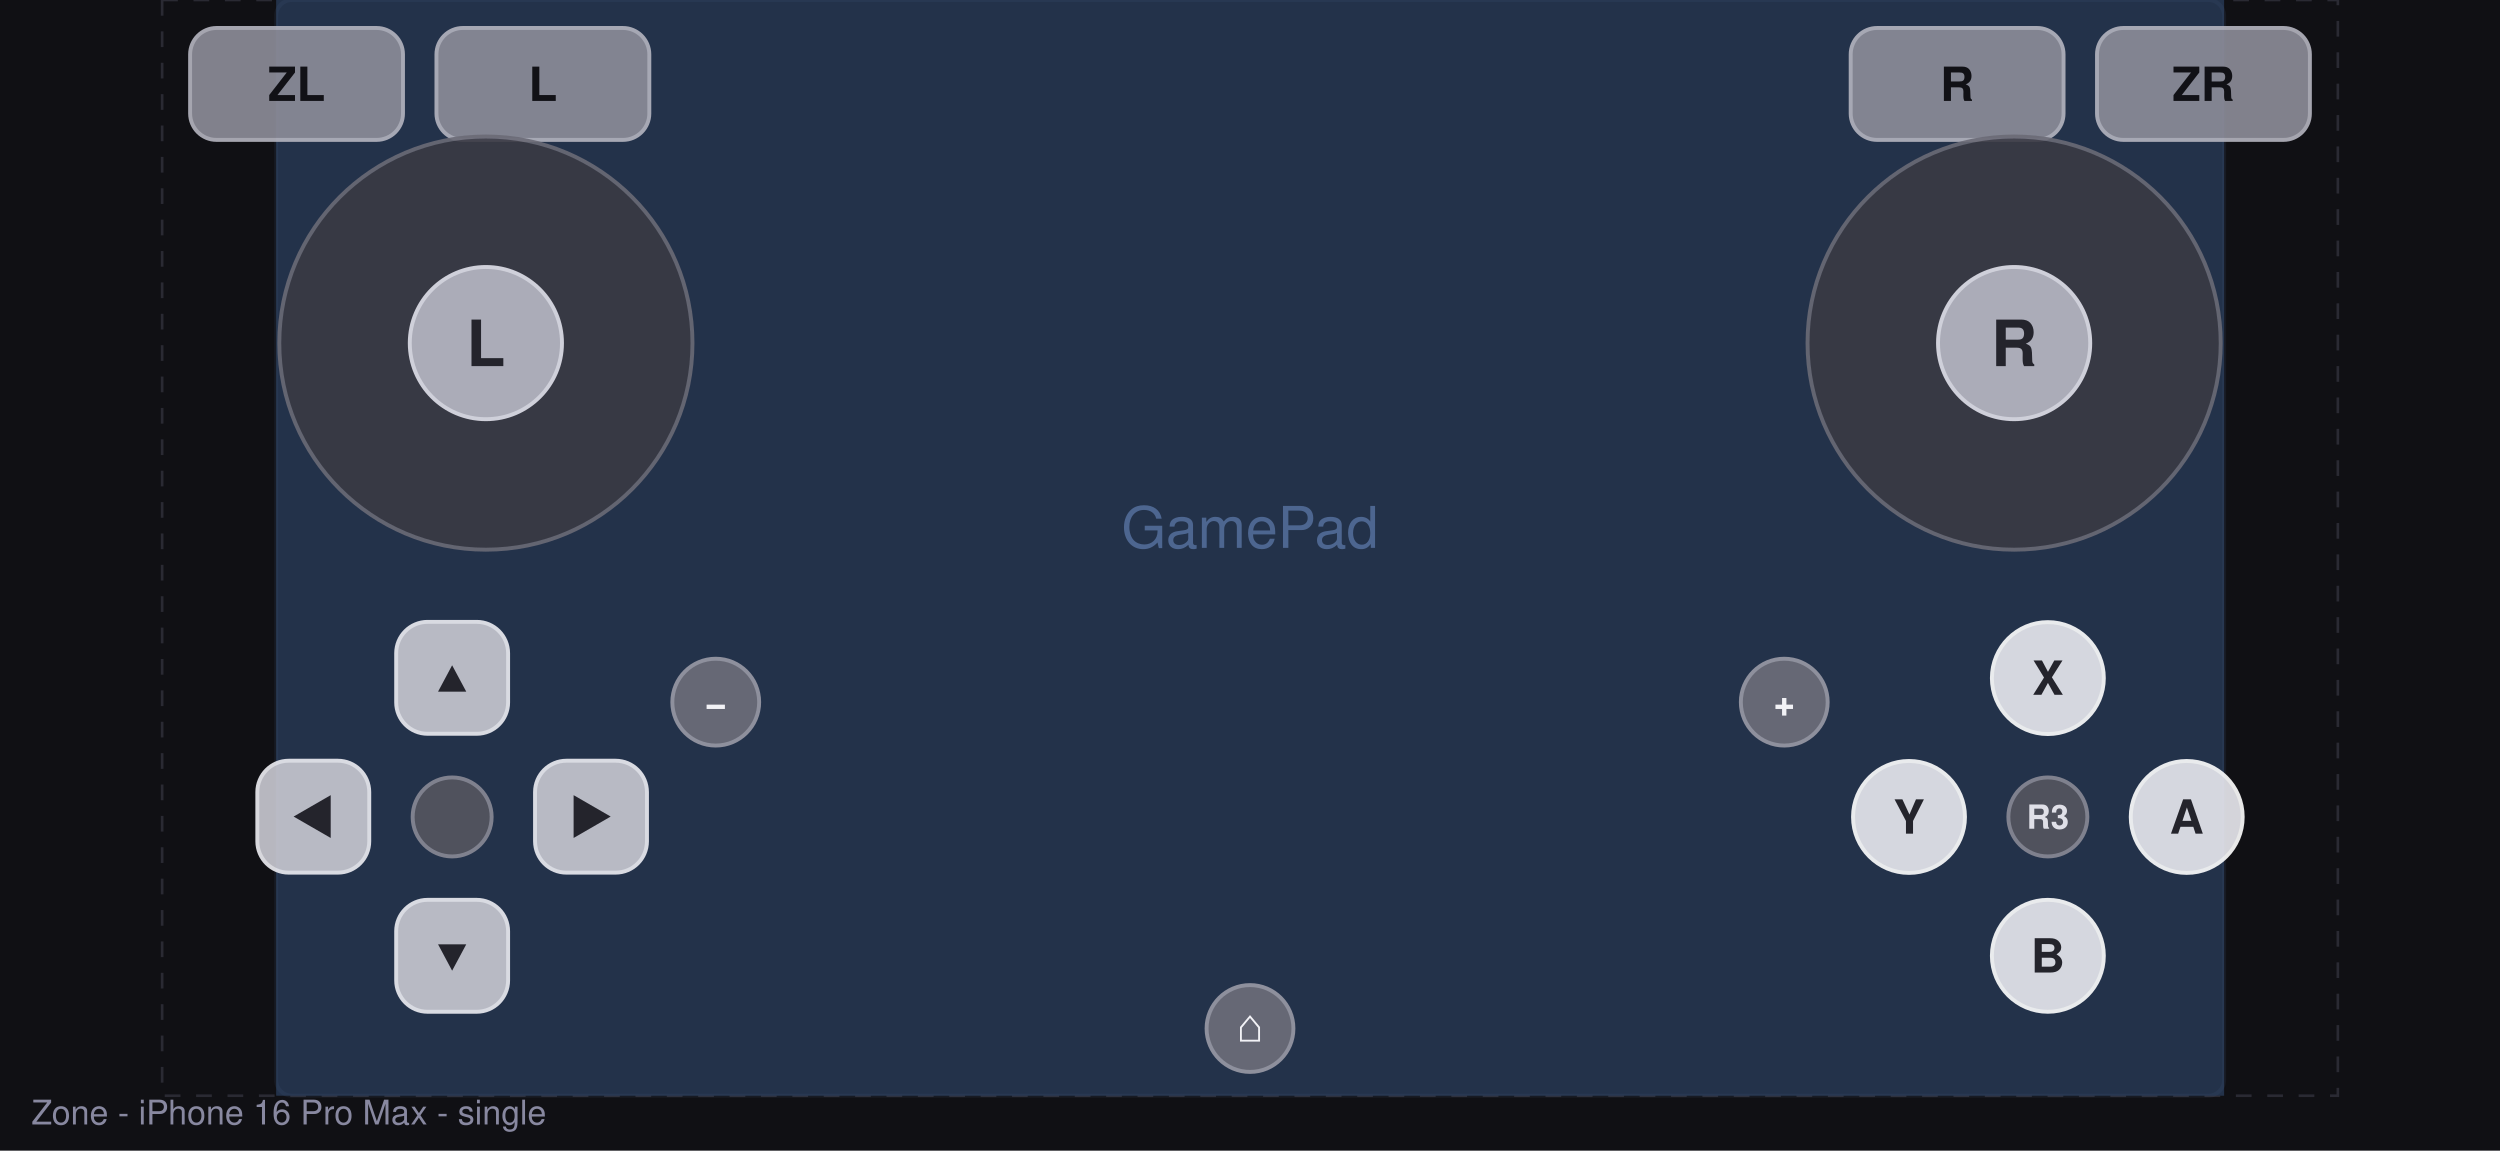
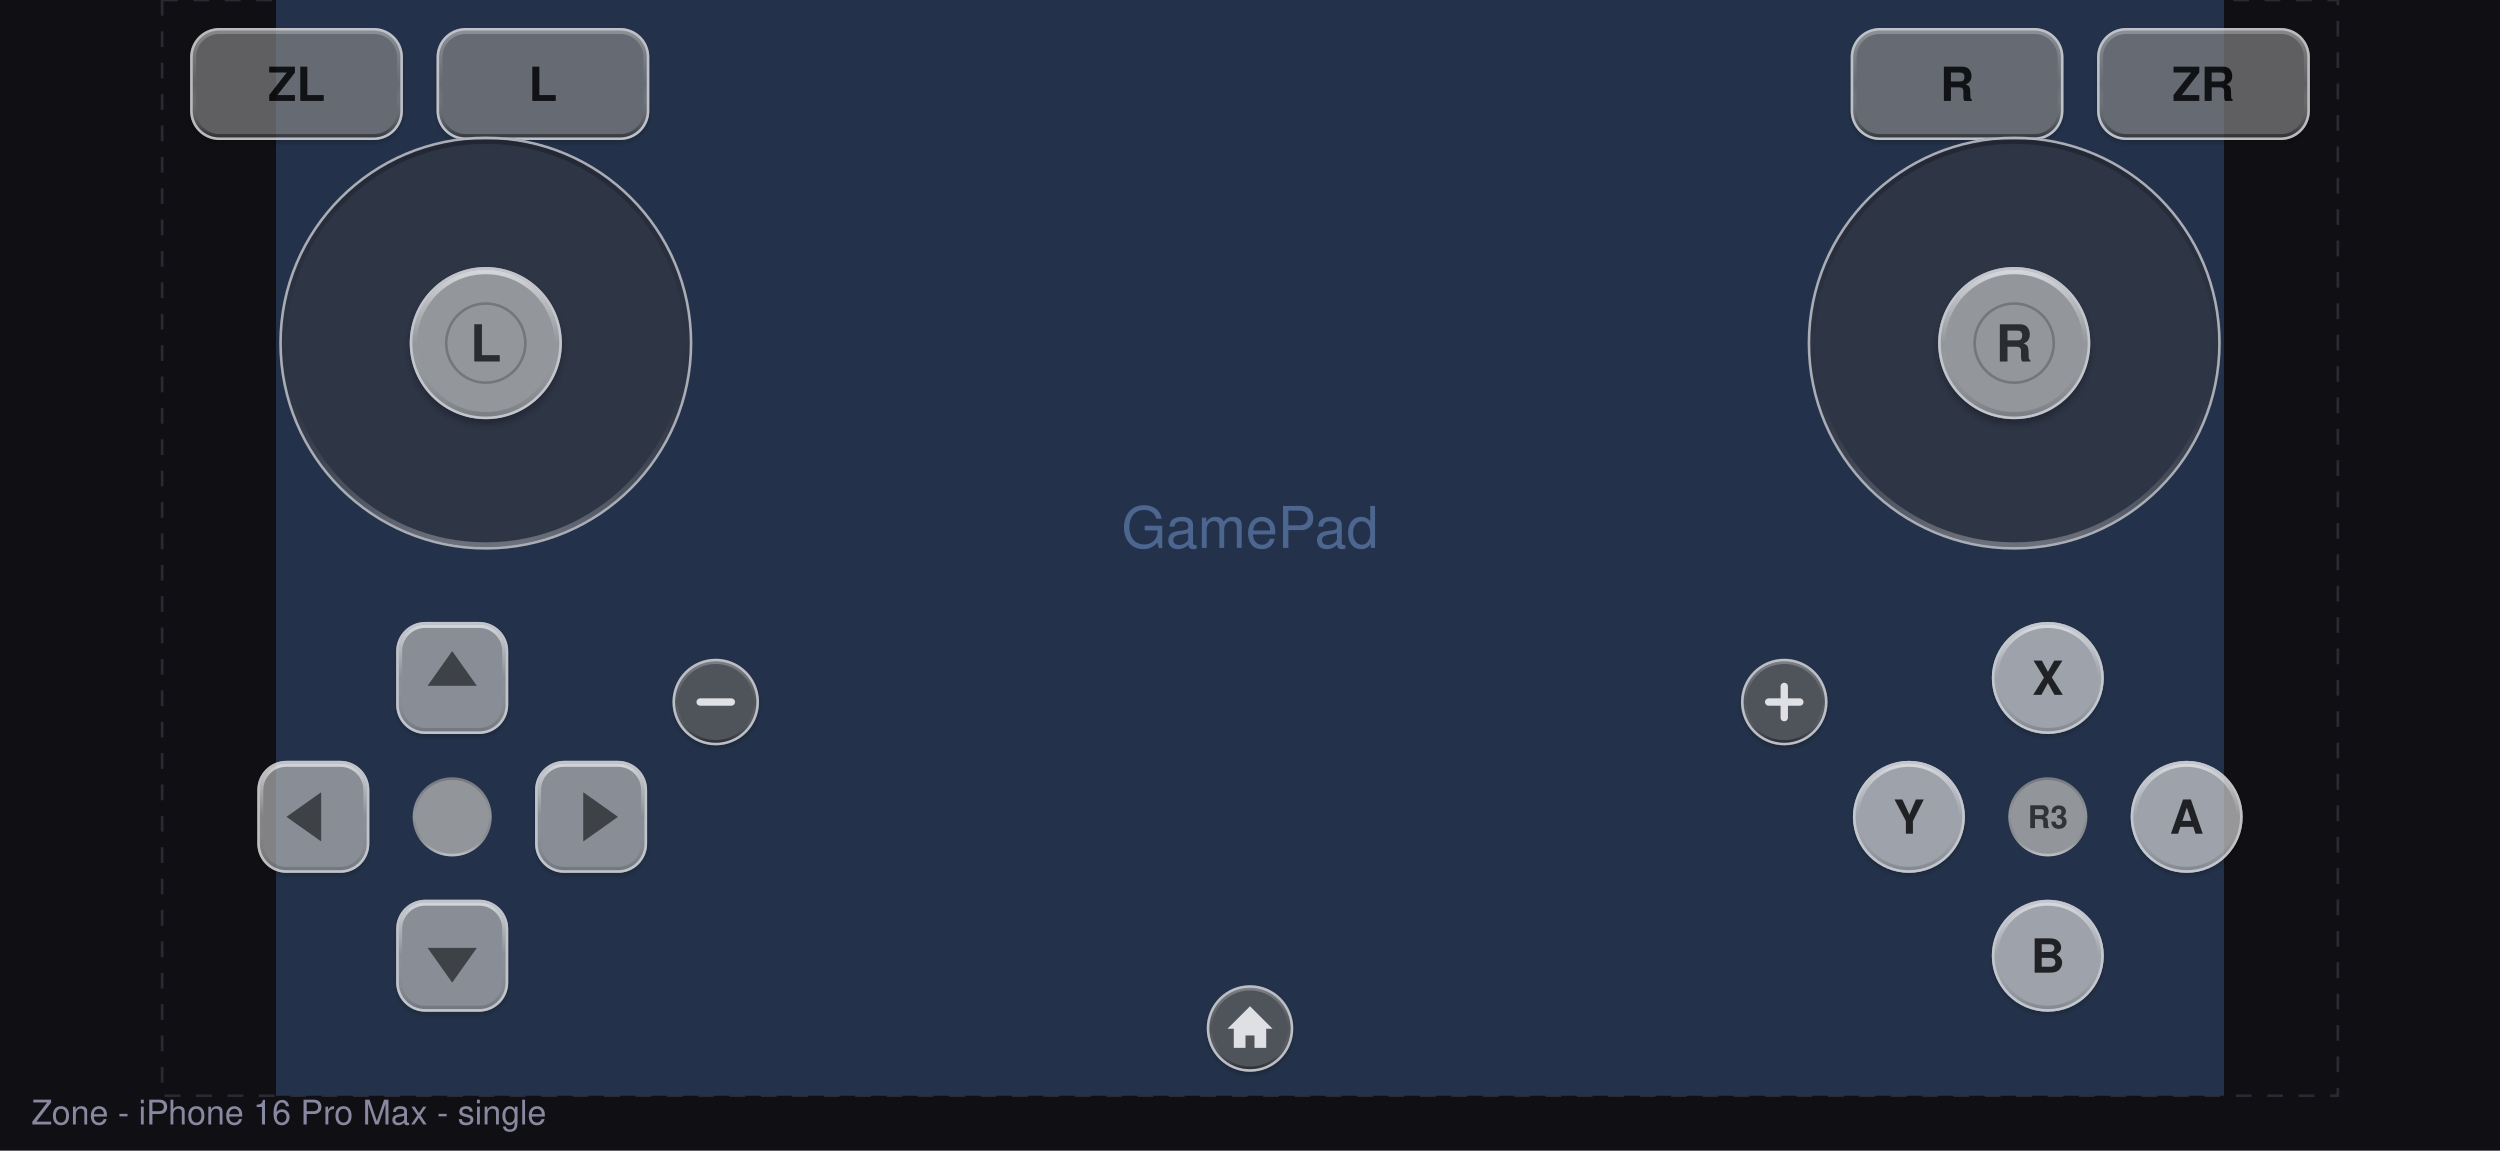
- <svg xmlns="http://www.w3.org/2000/svg" width="956" height="440" viewBox="0 0 956.0 440.0" font-family="-apple-system, Helvetica, sans-serif">
+ <svg xmlns="http://www.w3.org/2000/svg" width="956" height="440" viewBox="0 0 956.00 440.00" font-family="-apple-system, Helvetica, sans-serif">
+   <defs>
+     <filter id="sh0" x="-40%" y="-40%" width="180%" height="190%" color-interpolation-filters="sRGB">
+       <feGaussianBlur in="SourceAlpha" stdDeviation="0.80" />
+       <feOffset dy="1.20" result="o" />
+       <feComponentTransfer>
+         <feFuncA type="linear" slope="0.30" />
+       </feComponentTransfer>
+       <feMerge>
+         <feMergeNode />
+         <feMergeNode in="SourceGraphic" />
+       </feMerge>
+     </filter>
+     <linearGradient id="g1" x1="0" y1="0" x2="0" y2="1">
+       <stop offset="0.00" stop-color="#FFFFFF" stop-opacity="0.300" />
+       <stop offset="0.50" stop-color="#FFFFFF" stop-opacity="0.000" />
+       <stop offset="1.00" stop-color="#000000" stop-opacity="0.450" />
+     </linearGradient>
+     <linearGradient id="g2" x1="0" y1="0" x2="0" y2="1">
+       <stop offset="0.00" stop-color="#FFFFFF" stop-opacity="0.300" />
+       <stop offset="0.50" stop-color="#FFFFFF" stop-opacity="0.000" />
+       <stop offset="1.00" stop-color="#000000" stop-opacity="0.450" />
+     </linearGradient>
+     <linearGradient id="g3" x1="0" y1="0" x2="0" y2="1">
+       <stop offset="0.00" stop-color="#FFFFFF" stop-opacity="0.300" />
+       <stop offset="0.50" stop-color="#FFFFFF" stop-opacity="0.000" />
+       <stop offset="1.00" stop-color="#000000" stop-opacity="0.450" />
+     </linearGradient>
+     <linearGradient id="g4" x1="0" y1="0" x2="0" y2="1">
+       <stop offset="0.00" stop-color="#FFFFFF" stop-opacity="0.300" />
+       <stop offset="0.50" stop-color="#FFFFFF" stop-opacity="0.000" />
+       <stop offset="1.00" stop-color="#000000" stop-opacity="0.450" />
+     </linearGradient>
+     <linearGradient id="g5" x1="0" y1="0" x2="0" y2="1">
+       <stop offset="0.00" stop-color="#000000" stop-opacity="0.280" />
+       <stop offset="0.50" stop-color="#000000" stop-opacity="0.000" />
+       <stop offset="1.00" stop-color="#FFFFFF" stop-opacity="0.350" />
+     </linearGradient>
+     <filter id="sh1" x="-40%" y="-40%" width="180%" height="190%" color-interpolation-filters="sRGB">
+       <feGaussianBlur in="SourceAlpha" stdDeviation="1.30" />
+       <feOffset dy="2.00" result="o" />
+       <feComponentTransfer>
+         <feFuncA type="linear" slope="0.34" />
+       </feComponentTransfer>
+       <feMerge>
+         <feMergeNode />
+         <feMergeNode in="SourceGraphic" />
+       </feMerge>
+     </filter>
+     <linearGradient id="g6" x1="0" y1="0" x2="0" y2="1">
+       <stop offset="0.00" stop-color="#FFFFFF" stop-opacity="0.850" />
+       <stop offset="0.50" stop-color="#FFFFFF" stop-opacity="0.000" />
+       <stop offset="1.00" stop-color="#000000" stop-opacity="0.160" />
+     </linearGradient>
+     <linearGradient id="g7" x1="0" y1="0" x2="0" y2="1">
+       <stop offset="0.00" stop-color="#000000" stop-opacity="0.280" />
+       <stop offset="0.50" stop-color="#000000" stop-opacity="0.000" />
+       <stop offset="1.00" stop-color="#FFFFFF" stop-opacity="0.350" />
+     </linearGradient>
+     <linearGradient id="g8" x1="0" y1="0" x2="0" y2="1">
+       <stop offset="0.00" stop-color="#FFFFFF" stop-opacity="0.850" />
+       <stop offset="0.50" stop-color="#FFFFFF" stop-opacity="0.000" />
+       <stop offset="1.00" stop-color="#000000" stop-opacity="0.160" />
+     </linearGradient>
+     <linearGradient id="g9" x1="0" y1="0" x2="0" y2="1">
+       <stop offset="0.00" stop-color="#FFFFFF" stop-opacity="0.850" />
+       <stop offset="0.50" stop-color="#FFFFFF" stop-opacity="0.000" />
+       <stop offset="1.00" stop-color="#000000" stop-opacity="0.160" />
+     </linearGradient>
+     <linearGradient id="g10" x1="0" y1="0" x2="0" y2="1">
+       <stop offset="0.00" stop-color="#FFFFFF" stop-opacity="0.850" />
+       <stop offset="0.50" stop-color="#FFFFFF" stop-opacity="0.000" />
+       <stop offset="1.00" stop-color="#000000" stop-opacity="0.160" />
+     </linearGradient>
+     <linearGradient id="g11" x1="0" y1="0" x2="0" y2="1">
+       <stop offset="0.00" stop-color="#FFFFFF" stop-opacity="0.850" />
+       <stop offset="0.50" stop-color="#FFFFFF" stop-opacity="0.000" />
+       <stop offset="1.00" stop-color="#000000" stop-opacity="0.160" />
+     </linearGradient>
+     <linearGradient id="g12" x1="0" y1="0" x2="0" y2="1">
+       <stop offset="0.00" stop-color="#FFFFFF" stop-opacity="0.850" />
+       <stop offset="0.50" stop-color="#FFFFFF" stop-opacity="0.000" />
+       <stop offset="1.00" stop-color="#000000" stop-opacity="0.160" />
+     </linearGradient>
+     <linearGradient id="g13" x1="0" y1="0" x2="0" y2="1">
+       <stop offset="0.00" stop-color="#000000" stop-opacity="0.200" />
+       <stop offset="0.50" stop-color="#000000" stop-opacity="0.000" />
+       <stop offset="1.00" stop-color="#FFFFFF" stop-opacity="0.550" />
+     </linearGradient>
+     <linearGradient id="g14" x1="0" y1="0" x2="0" y2="1">
+       <stop offset="0.00" stop-color="#FFFFFF" stop-opacity="0.300" />
+       <stop offset="0.50" stop-color="#FFFFFF" stop-opacity="0.000" />
+       <stop offset="1.00" stop-color="#000000" stop-opacity="0.450" />
+     </linearGradient>
+     <linearGradient id="g15" x1="0" y1="0" x2="0" y2="1">
+       <stop offset="0.00" stop-color="#FFFFFF" stop-opacity="0.300" />
+       <stop offset="0.50" stop-color="#FFFFFF" stop-opacity="0.000" />
+       <stop offset="1.00" stop-color="#000000" stop-opacity="0.450" />
+     </linearGradient>
+     <linearGradient id="g16" x1="0" y1="0" x2="0" y2="1">
+       <stop offset="0.00" stop-color="#FFFFFF" stop-opacity="0.300" />
+       <stop offset="0.50" stop-color="#FFFFFF" stop-opacity="0.000" />
+       <stop offset="1.00" stop-color="#000000" stop-opacity="0.450" />
+     </linearGradient>
+     <linearGradient id="g17" x1="0" y1="0" x2="0" y2="1">
+       <stop offset="0.00" stop-color="#FFFFFF" stop-opacity="0.850" />
+       <stop offset="0.50" stop-color="#FFFFFF" stop-opacity="0.000" />
+       <stop offset="1.00" stop-color="#000000" stop-opacity="0.160" />
+     </linearGradient>
+     <linearGradient id="g18" x1="0" y1="0" x2="0" y2="1">
+       <stop offset="0.00" stop-color="#FFFFFF" stop-opacity="0.850" />
+       <stop offset="0.50" stop-color="#FFFFFF" stop-opacity="0.000" />
+       <stop offset="1.00" stop-color="#000000" stop-opacity="0.160" />
+     </linearGradient>
+     <linearGradient id="g19" x1="0" y1="0" x2="0" y2="1">
+       <stop offset="0.00" stop-color="#FFFFFF" stop-opacity="0.850" />
+       <stop offset="0.50" stop-color="#FFFFFF" stop-opacity="0.000" />
+       <stop offset="1.00" stop-color="#000000" stop-opacity="0.160" />
+     </linearGradient>
+     <linearGradient id="g20" x1="0" y1="0" x2="0" y2="1">
+       <stop offset="0.00" stop-color="#FFFFFF" stop-opacity="0.850" />
+       <stop offset="0.50" stop-color="#FFFFFF" stop-opacity="0.000" />
+       <stop offset="1.00" stop-color="#000000" stop-opacity="0.160" />
+     </linearGradient>
+     <linearGradient id="g21" x1="0" y1="0" x2="0" y2="1">
+       <stop offset="0.00" stop-color="#000000" stop-opacity="0.200" />
+       <stop offset="0.50" stop-color="#000000" stop-opacity="0.000" />
+       <stop offset="1.00" stop-color="#FFFFFF" stop-opacity="0.550" />
+     </linearGradient>
+   </defs>
  <rect width="100%" height="100%" fill="#101014" />
-   <rect x="62.0" y="0.0" width="832.0" height="419.0" fill="none" stroke="#2a2a33" stroke-dasharray="6 6" />
-   <rect x="105.6" y="0.0" width="744.9" height="419.0" fill="#23324a" />
-   <text x="478.0" y="209.5" fill="#4d6690" font-size="22" text-anchor="middle">GamePad</text>
-   <rect x="105.6" y="0.0" width="744.9" height="419.0" rx="6.0" fill="none" stroke="#4d6690" stroke-width="1.5" opacity="0.12" />
-   <rect x="72.7" y="10.7" width="81.4" height="42.8" rx="10.1" fill="#8d8d99" stroke="#b5b5c0" stroke-width="1.5" opacity="0.9" />
-   <text x="113.4" y="38.6" fill="#111116" font-size="18.0" font-weight="600" text-anchor="middle" opacity="1.0">ZL</text>
-   <rect x="166.9" y="10.7" width="81.4" height="42.8" rx="10.1" fill="#8d8d99" stroke="#b5b5c0" stroke-width="1.5" opacity="0.9" />
-   <text x="207.6" y="38.6" fill="#111116" font-size="18.0" font-weight="600" text-anchor="middle" opacity="1.0">L</text>
-   <rect x="801.9" y="10.7" width="81.4" height="42.8" rx="10.1" fill="#8d8d99" stroke="#b5b5c0" stroke-width="1.5" opacity="0.9" />
-   <text x="842.6" y="38.6" fill="#111116" font-size="18.0" font-weight="600" text-anchor="middle" opacity="1.0">ZR</text>
-   <rect x="707.7" y="10.7" width="81.4" height="42.8" rx="10.1" fill="#8d8d99" stroke="#b5b5c0" stroke-width="1.5" opacity="0.9" />
-   <text x="748.4" y="38.6" fill="#111116" font-size="18.0" font-weight="600" text-anchor="middle" opacity="1.0">R</text>
-   <circle cx="185.8" cy="131.2" r="79.0" fill="#3a3a44" stroke="#6a6a76" stroke-width="1.5" opacity="0.9" />
-   <circle cx="185.8" cy="131.2" r="29.1" fill="#b8b8c4" stroke="#e0e0ea" stroke-width="1.5" opacity="0.9" />
-   <text x="185.8" y="140.0" fill="#24242c" font-size="24.4" font-weight="600" text-anchor="middle" opacity="1.0">L</text>
-   <circle cx="770.2" cy="131.2" r="79.0" fill="#3a3a44" stroke="#6a6a76" stroke-width="1.5" opacity="0.9" />
-   <circle cx="770.2" cy="131.2" r="29.1" fill="#b8b8c4" stroke="#e0e0ea" stroke-width="1.5" opacity="0.9" />
-   <text x="770.2" y="140.0" fill="#24242c" font-size="24.4" font-weight="600" text-anchor="middle" opacity="1.0">R</text>
-   <rect x="151.5" y="237.8" width="42.8" height="42.8" rx="12.0" fill="#c9c9d2" stroke="#ededf3" stroke-width="1.5" opacity="0.9" />
-   <text x="172.9" y="265.7" fill="#24242c" font-size="18.0" font-weight="600" text-anchor="middle" opacity="1.0">▲</text>
-   <rect x="151.5" y="344.1" width="42.8" height="42.8" rx="12.0" fill="#c9c9d2" stroke="#ededf3" stroke-width="1.5" opacity="0.9" />
-   <text x="172.9" y="371.9" fill="#24242c" font-size="18.0" font-weight="600" text-anchor="middle" opacity="1.0">▼</text>
-   <rect x="98.4" y="290.9" width="42.8" height="42.8" rx="12.0" fill="#c9c9d2" stroke="#ededf3" stroke-width="1.5" opacity="0.9" />
-   <text x="119.8" y="318.8" fill="#24242c" font-size="18.0" font-weight="600" text-anchor="middle" opacity="1.0">◀</text>
-   <rect x="204.6" y="290.9" width="42.8" height="42.8" rx="12.0" fill="#c9c9d2" stroke="#ededf3" stroke-width="1.5" opacity="0.9" />
-   <text x="226.0" y="318.8" fill="#24242c" font-size="18.0" font-weight="600" text-anchor="middle" opacity="1.0">▶</text>
-   <circle cx="172.9" cy="312.4" r="15.1" fill="#55555f" stroke="#8a8a96" stroke-width="1.5" opacity="0.9" />
-   <circle cx="273.7" cy="268.5" r="16.6" fill="#6e6e7a" stroke="#9a9aa6" stroke-width="1.5" opacity="0.9" />
-   <text x="273.7" y="273.5" fill="#f2f2f6" font-size="13.9" font-weight="600" text-anchor="middle" opacity="1.0">−</text>
-   <circle cx="682.3" cy="268.5" r="16.6" fill="#6e6e7a" stroke="#9a9aa6" stroke-width="1.5" opacity="0.9" />
-   <text x="682.3" y="273.5" fill="#f2f2f6" font-size="13.9" font-weight="600" text-anchor="middle" opacity="1.0">+</text>
-   <circle cx="478.0" cy="393.3" r="16.6" fill="#6e6e7a" stroke="#9a9aa6" stroke-width="1.5" opacity="0.9" />
-   <text x="478.0" y="398.3" fill="#f2f2f6" font-size="13.9" font-weight="600" text-anchor="middle" opacity="1.0">⌂</text>
-   <circle cx="783.1" cy="259.3" r="21.4" fill="#e9e9ef" stroke="#ffffff" stroke-width="1.5" opacity="0.9" />
-   <text x="783.1" y="265.7" fill="#24242c" font-size="18.0" font-weight="600" text-anchor="middle" opacity="1.0">X</text>
-   <circle cx="730.0" cy="312.4" r="21.4" fill="#e9e9ef" stroke="#ffffff" stroke-width="1.5" opacity="0.9" />
-   <text x="730.0" y="318.8" fill="#24242c" font-size="18.0" font-weight="600" text-anchor="middle" opacity="1.0">Y</text>
-   <circle cx="836.2" cy="312.4" r="21.4" fill="#e9e9ef" stroke="#ffffff" stroke-width="1.5" opacity="0.9" />
-   <text x="836.2" y="318.8" fill="#24242c" font-size="18.0" font-weight="600" text-anchor="middle" opacity="1.0">A</text>
-   <circle cx="783.1" cy="365.5" r="21.4" fill="#e9e9ef" stroke="#ffffff" stroke-width="1.5" opacity="0.9" />
-   <text x="783.1" y="371.9" fill="#24242c" font-size="18.0" font-weight="600" text-anchor="middle" opacity="1.0">B</text>
-   <circle cx="783.1" cy="312.4" r="15.1" fill="#55555f" stroke="#8a8a96" stroke-width="1.5" opacity="0.9" />
-   <text x="783.1" y="316.9" fill="#e0e0e8" font-size="12.7" font-weight="600" text-anchor="middle" opacity="1.0">R3</text>
-   <text x="12" y="430.0" fill="#8888a0" font-size="13">Zone - iPhone 16 Pro Max - single</text>
+   <rect x="62.00" y="0.00" width="832.00" height="419.00" fill="none" stroke="#2a2a33" stroke-dasharray="6 6" />
+   <rect x="105.56" y="0.00" width="744.89" height="419.00" fill="#23324a" />
+   <text x="478.00" y="209.50" fill="#4d6690" font-size="22" text-anchor="middle">GamePad</text>
+   <g opacity="0.850">
+     <rect x="72.71" y="10.71" width="81.37" height="42.83" rx="11.14" fill="#949494" fill-opacity="0.720" filter="url(#sh0)" />
+     <rect x="73.21" y="11.21" width="80.37" height="41.83" rx="10.64" fill="none" stroke="#E4E4EA" stroke-width="1.00" stroke-linecap="round" stroke-linejoin="round" stroke-opacity="0.900" />
+     <rect x="74.35" y="12.35" width="78.09" height="39.54" rx="9.49" fill="none" stroke="url(#g1)" stroke-width="1.28" stroke-linecap="round" stroke-linejoin="round" />
+     <text x="113.39" y="38.60" fill="#0D0D0D" font-size="17.99" font-weight="600" text-anchor="middle">ZL</text>
+     <rect x="166.93" y="10.71" width="81.37" height="42.83" rx="11.14" fill="#949494" fill-opacity="0.720" filter="url(#sh0)" />
+     <rect x="167.43" y="11.21" width="80.37" height="41.83" rx="10.64" fill="none" stroke="#E4E4EA" stroke-width="1.00" stroke-linecap="round" stroke-linejoin="round" stroke-opacity="0.900" />
+     <rect x="168.57" y="12.35" width="78.09" height="39.54" rx="9.49" fill="none" stroke="url(#g2)" stroke-width="1.28" stroke-linecap="round" stroke-linejoin="round" />
+     <text x="207.61" y="38.60" fill="#0D0D0D" font-size="17.99" font-weight="600" text-anchor="middle">L</text>
+     <rect x="801.92" y="10.71" width="81.37" height="42.83" rx="11.14" fill="#949494" fill-opacity="0.720" filter="url(#sh0)" />
+     <rect x="802.42" y="11.21" width="80.37" height="41.83" rx="10.64" fill="none" stroke="#E4E4EA" stroke-width="1.00" stroke-linecap="round" stroke-linejoin="round" stroke-opacity="0.900" />
+     <rect x="803.56" y="12.35" width="78.09" height="39.54" rx="9.49" fill="none" stroke="url(#g3)" stroke-width="1.28" stroke-linecap="round" stroke-linejoin="round" />
+     <text x="842.61" y="38.60" fill="#0D0D0D" font-size="17.99" font-weight="600" text-anchor="middle">ZR</text>
+     <rect x="707.70" y="10.71" width="81.37" height="42.83" rx="11.14" fill="#949494" fill-opacity="0.720" filter="url(#sh0)" />
+     <rect x="708.20" y="11.21" width="80.37" height="41.83" rx="10.64" fill="none" stroke="#E4E4EA" stroke-width="1.00" stroke-linecap="round" stroke-linejoin="round" stroke-opacity="0.900" />
+     <rect x="709.34" y="12.35" width="78.09" height="39.54" rx="9.49" fill="none" stroke="url(#g4)" stroke-width="1.28" stroke-linecap="round" stroke-linejoin="round" />
+     <text x="748.39" y="38.60" fill="#0D0D0D" font-size="17.99" font-weight="600" text-anchor="middle">R</text>
+     <circle cx="185.77" cy="131.20" r="78.99" fill="#383840" fill-opacity="0.620" />
+     <circle cx="185.77" cy="131.20" r="78.49" fill="none" stroke="#E4E4EA" stroke-width="1.00" stroke-linecap="round" stroke-linejoin="round" stroke-opacity="0.800" />
+     <circle cx="185.77" cy="131.20" r="77.09" fill="none" stroke="url(#g5)" stroke-width="1.80" stroke-linecap="round" stroke-linejoin="round" />
+     <circle cx="185.77" cy="131.20" r="29.09" fill="#BFBFBF" fill-opacity="0.850" filter="url(#sh1)" />
+     <circle cx="185.77" cy="131.20" r="28.59" fill="none" stroke="#E4E4EA" stroke-width="1.00" stroke-linecap="round" stroke-linejoin="round" stroke-opacity="0.900" />
+     <circle cx="185.77" cy="131.20" r="27.22" fill="none" stroke="url(#g6)" stroke-width="1.75" stroke-linecap="round" stroke-linejoin="round" />
+     <circle cx="185.77" cy="131.20" r="15.13" fill="none" stroke="#1F1F1F" stroke-width="1.00" stroke-linecap="round" stroke-linejoin="round" stroke-opacity="0.280" />
+     <text x="185.77" y="138.24" fill="#1F1F1F" font-size="19.55" font-weight="600" text-anchor="middle" fill-opacity="0.900">L</text>
+     <circle cx="770.23" cy="131.20" r="78.99" fill="#383840" fill-opacity="0.620" />
+     <circle cx="770.23" cy="131.20" r="78.49" fill="none" stroke="#E4E4EA" stroke-width="1.00" stroke-linecap="round" stroke-linejoin="round" stroke-opacity="0.800" />
+     <circle cx="770.23" cy="131.20" r="77.09" fill="none" stroke="url(#g7)" stroke-width="1.80" stroke-linecap="round" stroke-linejoin="round" />
+     <circle cx="770.23" cy="131.20" r="29.09" fill="#BFBFBF" fill-opacity="0.850" filter="url(#sh1)" />
+     <circle cx="770.23" cy="131.20" r="28.59" fill="none" stroke="#E4E4EA" stroke-width="1.00" stroke-linecap="round" stroke-linejoin="round" stroke-opacity="0.900" />
+     <circle cx="770.23" cy="131.20" r="27.22" fill="none" stroke="url(#g8)" stroke-width="1.75" stroke-linecap="round" stroke-linejoin="round" />
+     <circle cx="770.23" cy="131.20" r="15.13" fill="none" stroke="#1F1F1F" stroke-width="1.00" stroke-linecap="round" stroke-linejoin="round" stroke-opacity="0.280" />
+     <text x="770.23" y="138.24" fill="#1F1F1F" font-size="19.55" font-weight="600" text-anchor="middle" fill-opacity="0.900">R</text>
+     <rect x="151.51" y="237.84" width="42.83" height="42.83" rx="11.14" fill="#CCCCCC" fill-opacity="0.720" filter="url(#sh0)" />
+     <rect x="152.01" y="238.34" width="41.83" height="41.83" rx="10.64" fill="none" stroke="#E4E4EA" stroke-width="1.00" stroke-linecap="round" stroke-linejoin="round" stroke-opacity="0.900" />
+     <rect x="153.15" y="239.48" width="39.54" height="39.54" rx="9.49" fill="none" stroke="url(#g9)" stroke-width="1.28" stroke-linecap="round" stroke-linejoin="round" />
+     <path d="M172.92 248.97 L182.35 262.25 L163.50 262.25 Z" fill="#1F1F1F" fill-opacity="0.700" />
+     <rect x="151.51" y="344.05" width="42.83" height="42.83" rx="11.14" fill="#CCCCCC" fill-opacity="0.720" filter="url(#sh0)" />
+     <rect x="152.01" y="344.55" width="41.83" height="41.83" rx="10.64" fill="none" stroke="#E4E4EA" stroke-width="1.00" stroke-linecap="round" stroke-linejoin="round" stroke-opacity="0.900" />
+     <rect x="153.15" y="345.69" width="39.54" height="39.54" rx="9.49" fill="none" stroke="url(#g10)" stroke-width="1.28" stroke-linecap="round" stroke-linejoin="round" />
+     <path d="M172.92 375.74 L163.50 362.47 L182.35 362.47 Z" fill="#1F1F1F" fill-opacity="0.700" />
+     <rect x="98.40" y="290.94" width="42.83" height="42.83" rx="11.14" fill="#CCCCCC" fill-opacity="0.720" filter="url(#sh0)" />
+     <rect x="98.90" y="291.44" width="41.83" height="41.83" rx="10.64" fill="none" stroke="#E4E4EA" stroke-width="1.00" stroke-linecap="round" stroke-linejoin="round" stroke-opacity="0.900" />
+     <rect x="100.05" y="292.59" width="39.54" height="39.54" rx="9.49" fill="none" stroke="url(#g11)" stroke-width="1.28" stroke-linecap="round" stroke-linejoin="round" />
+     <path d="M109.54 312.36 L122.82 302.94 L122.82 321.78 Z" fill="#1F1F1F" fill-opacity="0.700" />
+     <rect x="204.62" y="290.94" width="42.83" height="42.83" rx="11.14" fill="#CCCCCC" fill-opacity="0.720" filter="url(#sh0)" />
+     <rect x="205.12" y="291.44" width="41.83" height="41.83" rx="10.64" fill="none" stroke="#E4E4EA" stroke-width="1.00" stroke-linecap="round" stroke-linejoin="round" stroke-opacity="0.900" />
+     <rect x="206.26" y="292.59" width="39.54" height="39.54" rx="9.49" fill="none" stroke="url(#g12)" stroke-width="1.28" stroke-linecap="round" stroke-linejoin="round" />
+     <path d="M236.31 312.36 L223.03 321.78 L223.03 302.94 Z" fill="#1F1F1F" fill-opacity="0.700" />
+     <circle cx="172.92" cy="312.36" r="15.12" fill="#B4B4B4" fill-opacity="0.900" />
+     <circle cx="172.92" cy="312.36" r="14.62" fill="none" stroke="url(#g13)" stroke-width="1.00" stroke-linecap="round" stroke-linejoin="round" />
+     <circle cx="273.70" cy="268.46" r="16.55" fill="#666666" fill-opacity="0.800" filter="url(#sh0)" />
+     <circle cx="273.70" cy="268.46" r="16.05" fill="none" stroke="#E4E4EA" stroke-width="1.00" stroke-linecap="round" stroke-linejoin="round" stroke-opacity="0.900" />
+     <circle cx="273.70" cy="268.46" r="15.05" fill="none" stroke="url(#g14)" stroke-width="1.00" stroke-linecap="round" stroke-linejoin="round" />
+     <path d="M267.74 268.46 L279.66 268.46" fill="none" stroke="#FFFFFF" stroke-width="2.81" stroke-linecap="round" stroke-linejoin="round" />
+     <circle cx="682.30" cy="268.46" r="16.55" fill="#666666" fill-opacity="0.800" filter="url(#sh0)" />
+     <circle cx="682.30" cy="268.46" r="16.05" fill="none" stroke="#E4E4EA" stroke-width="1.00" stroke-linecap="round" stroke-linejoin="round" stroke-opacity="0.900" />
+     <circle cx="682.30" cy="268.46" r="15.05" fill="none" stroke="url(#g15)" stroke-width="1.00" stroke-linecap="round" stroke-linejoin="round" />
+     <path d="M676.34 268.46 L688.26 268.46" fill="none" stroke="#FFFFFF" stroke-width="2.81" stroke-linecap="round" stroke-linejoin="round" />
+     <path d="M682.30 262.50 L682.30 274.42" fill="none" stroke="#FFFFFF" stroke-width="2.81" stroke-linecap="round" stroke-linejoin="round" />
+     <circle cx="478.00" cy="393.30" r="16.55" fill="#666666" fill-opacity="0.800" filter="url(#sh0)" />
+     <circle cx="478.00" cy="393.30" r="16.05" fill="none" stroke="#E4E4EA" stroke-width="1.00" stroke-linecap="round" stroke-linejoin="round" stroke-opacity="0.900" />
+     <circle cx="478.00" cy="393.30" r="15.05" fill="none" stroke="url(#g16)" stroke-width="1.00" stroke-linecap="round" stroke-linejoin="round" />
+     <path d="M469.39 393.39 L478.00 384.78 L486.61 393.39 L484.20 393.39 L484.20 400.71 L479.72 400.71 L479.72 395.97 L476.28 395.97 L476.28 400.71 L471.80 400.71 L471.80 393.39 Z" fill="#FFFFFF" />
+     <circle cx="783.08" cy="259.25" r="21.41" fill="#EDEDED" fill-opacity="0.720" filter="url(#sh0)" />
+     <circle cx="783.08" cy="259.25" r="20.91" fill="none" stroke="#E4E4EA" stroke-width="1.00" stroke-linecap="round" stroke-linejoin="round" stroke-opacity="0.900" />
+     <circle cx="783.08" cy="259.25" r="19.77" fill="none" stroke="url(#g17)" stroke-width="1.28" stroke-linecap="round" stroke-linejoin="round" />
+     <text x="783.08" y="265.73" fill="#1F1F1F" font-size="17.99" font-weight="600" text-anchor="middle">X</text>
+     <circle cx="729.97" cy="312.36" r="21.41" fill="#EDEDED" fill-opacity="0.720" filter="url(#sh0)" />
+     <circle cx="729.97" cy="312.36" r="20.91" fill="none" stroke="#E4E4EA" stroke-width="1.00" stroke-linecap="round" stroke-linejoin="round" stroke-opacity="0.900" />
+     <circle cx="729.97" cy="312.36" r="19.77" fill="none" stroke="url(#g18)" stroke-width="1.28" stroke-linecap="round" stroke-linejoin="round" />
+     <text x="729.97" y="318.83" fill="#1F1F1F" font-size="17.99" font-weight="600" text-anchor="middle">Y</text>
+     <circle cx="836.18" cy="312.36" r="21.41" fill="#EDEDED" fill-opacity="0.720" filter="url(#sh0)" />
+     <circle cx="836.18" cy="312.36" r="20.91" fill="none" stroke="#E4E4EA" stroke-width="1.00" stroke-linecap="round" stroke-linejoin="round" stroke-opacity="0.900" />
+     <circle cx="836.18" cy="312.36" r="19.77" fill="none" stroke="url(#g19)" stroke-width="1.28" stroke-linecap="round" stroke-linejoin="round" />
+     <text x="836.18" y="318.83" fill="#1F1F1F" font-size="17.99" font-weight="600" text-anchor="middle">A</text>
+     <circle cx="783.08" cy="365.47" r="21.41" fill="#EDEDED" fill-opacity="0.720" filter="url(#sh0)" />
+     <circle cx="783.08" cy="365.47" r="20.91" fill="none" stroke="#E4E4EA" stroke-width="1.00" stroke-linecap="round" stroke-linejoin="round" stroke-opacity="0.900" />
+     <circle cx="783.08" cy="365.47" r="19.77" fill="none" stroke="url(#g20)" stroke-width="1.28" stroke-linecap="round" stroke-linejoin="round" />
+     <text x="783.08" y="371.94" fill="#1F1F1F" font-size="17.99" font-weight="600" text-anchor="middle">B</text>
+     <circle cx="783.08" cy="312.36" r="15.12" fill="#B4B4B4" fill-opacity="0.900" />
+     <circle cx="783.08" cy="312.36" r="14.62" fill="none" stroke="url(#g21)" stroke-width="1.00" stroke-linecap="round" stroke-linejoin="round" />
+     <text x="783.08" y="316.68" fill="#1F1F1F" font-size="12.00" font-weight="600" text-anchor="middle" fill-opacity="0.850">R3</text>
+   </g>
+   <text x="12" y="430.00" fill="#8888a0" font-size="13">Zone - iPhone 16 Pro Max - single</text>
</svg>
